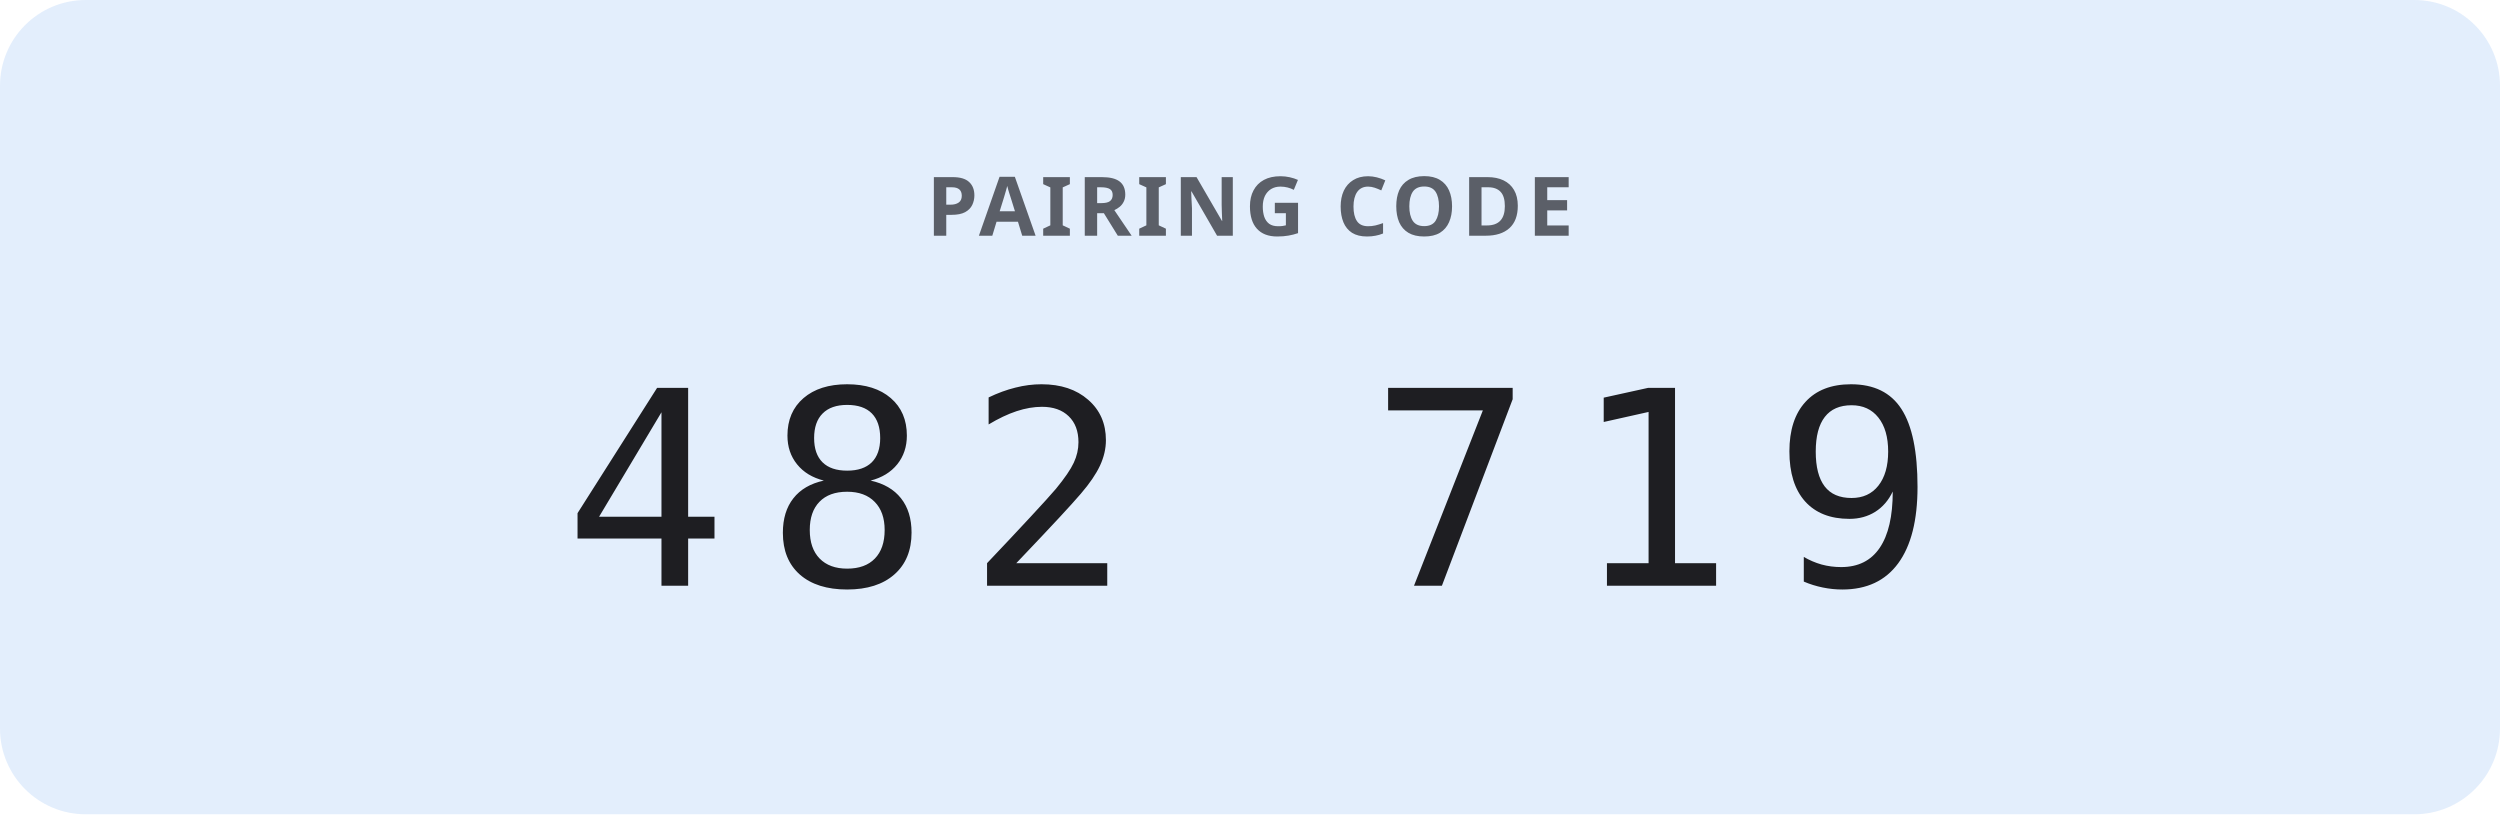
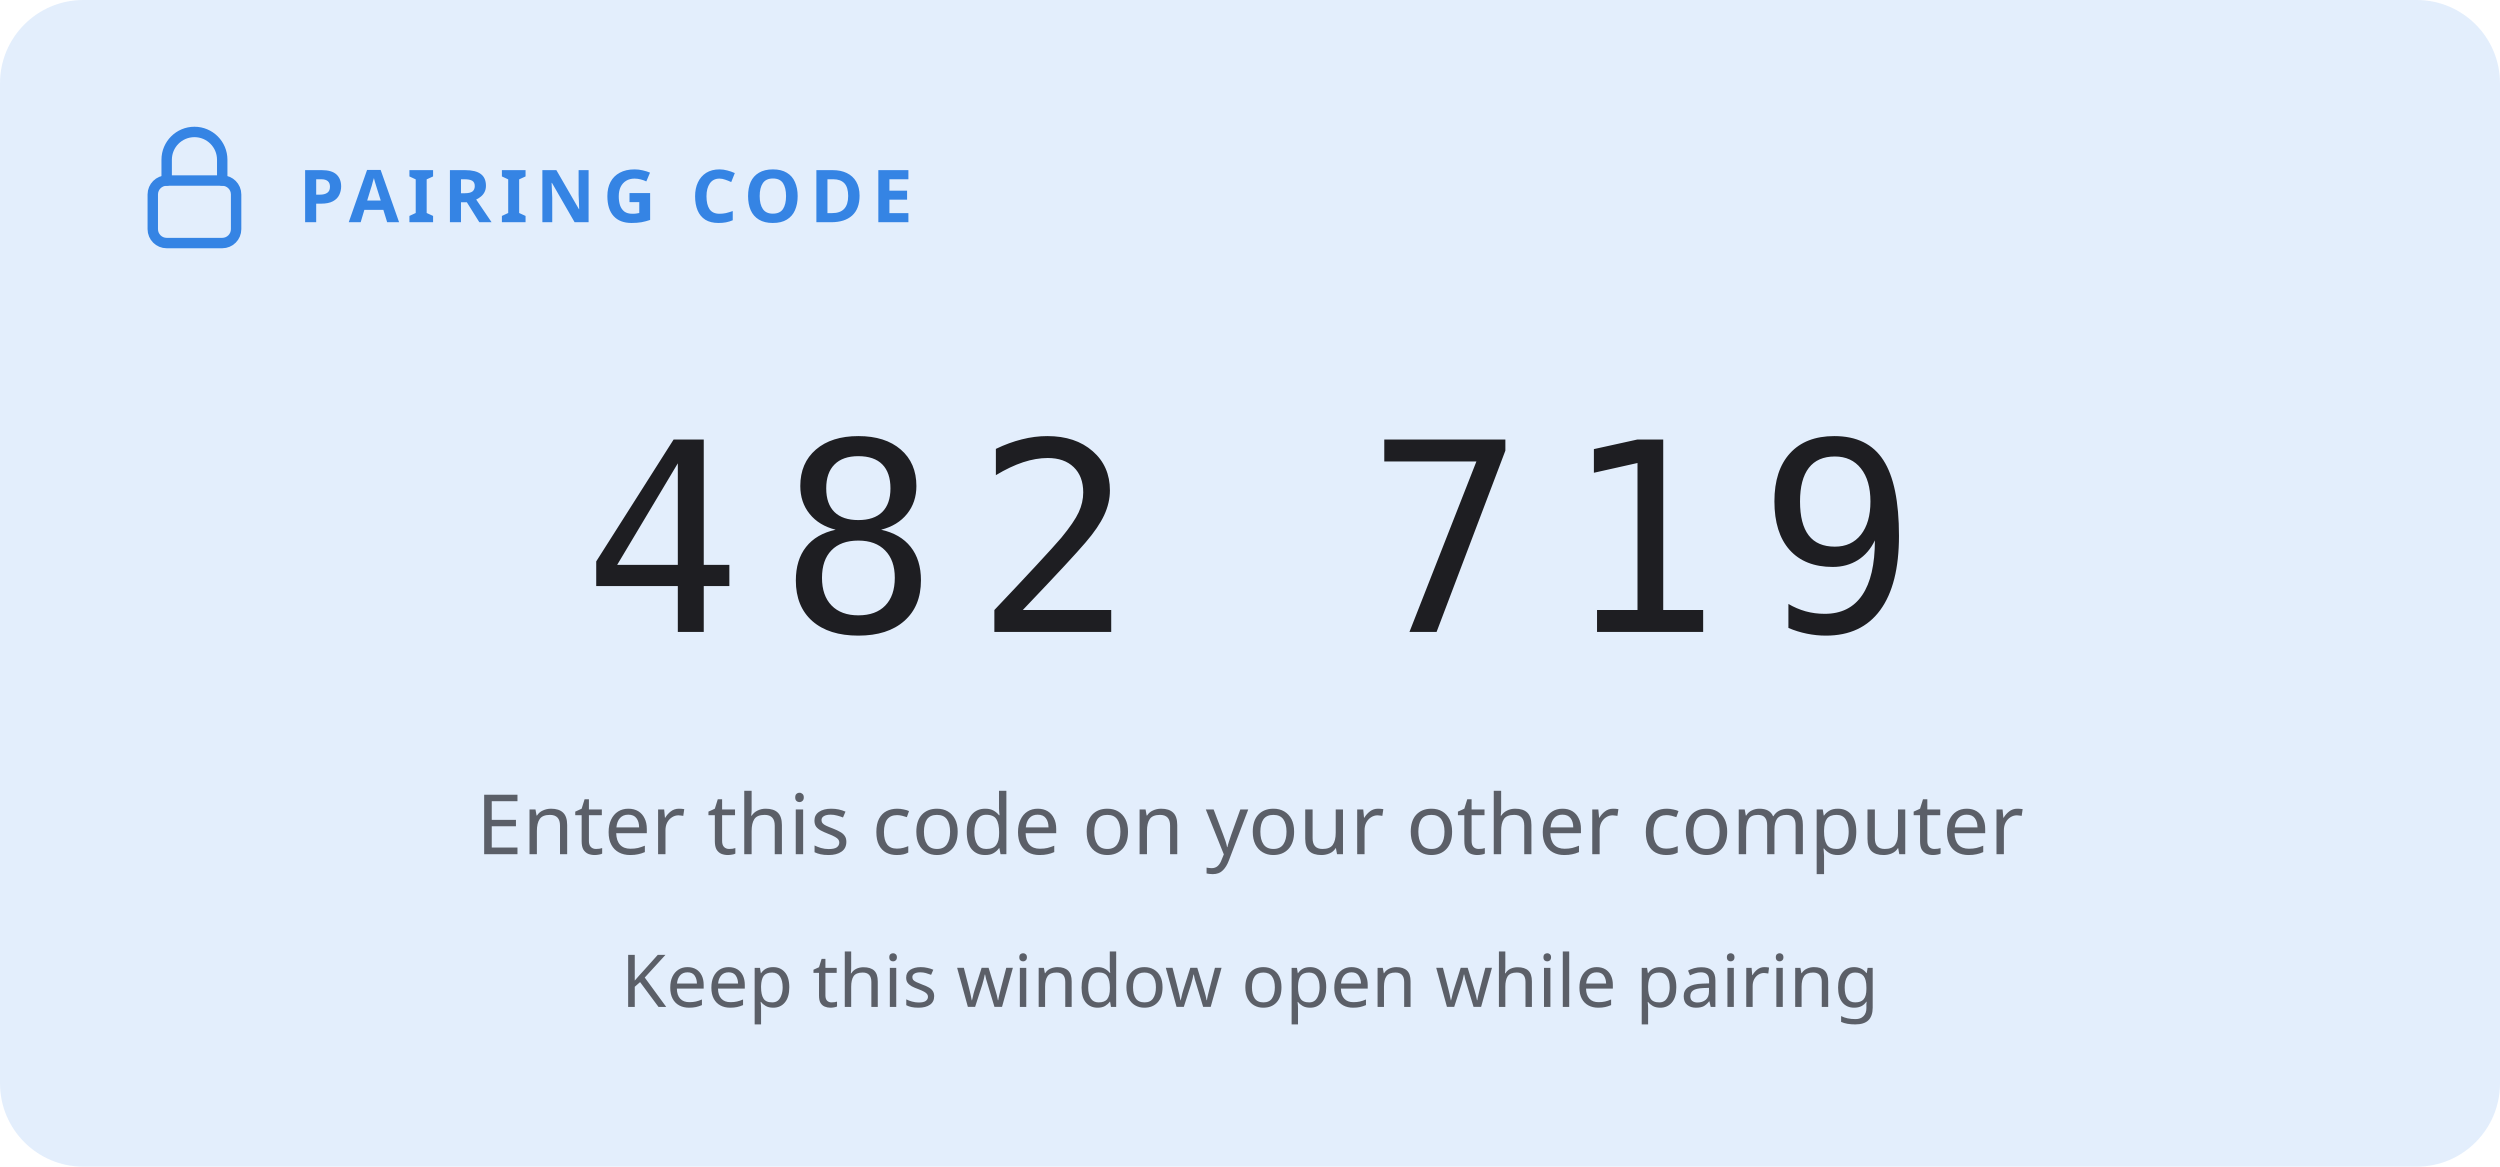
- <svg xmlns="http://www.w3.org/2000/svg" width="350" height="114" viewBox="0 0 350 114" role="img" aria-label="Sample pairing code 482 719">
-   <rect width="350" height="114" rx="12" fill="rgba(53,132,228,.14)" />
-   <text x="175" y="33" text-anchor="middle" fill="rgba(0,0,6,.60)" font-family="Cantarell, sans-serif" font-size="11.5" font-weight="600" letter-spacing=".06em">PAIRING CODE</text>
-   <text x="175" y="82" text-anchor="middle" fill="#1E1E22" font-family="Source Code Pro, DejaVu Sans Mono, monospace" font-size="38" font-weight="500" letter-spacing=".14em">482 719</text>
+ <svg xmlns="http://www.w3.org/2000/svg" width="360" height="168" viewBox="0 0 360 168" role="img" aria-labelledby="title description">
+   <rect x="0" y="0" width="360" height="168" rx="12" fill="#3584E4" fill-opacity=".14" />
+   <path d="M24 26v-3a4 4 0 0 1 8 0v3" fill="none" stroke="#3584E4" stroke-width="1.5" stroke-linecap="round" stroke-linejoin="round" />
+   <rect x="22" y="26" width="12" height="9" rx="2" fill="none" stroke="#3584E4" stroke-width="1.5" />
+   <text x="43" y="32" font-family="Cantarell, Adwaita Sans, Noto Sans, sans-serif" font-size="10.5" font-weight="600" text-anchor="start" fill="#3584E4" letter-spacing="1.15">PAIRING CODE</text>
+   <text x="180" y="91" font-family="Source Code Pro, DejaVu Sans Mono, monospace" font-size="38" font-weight="500" text-anchor="middle" fill="#1E1E22" letter-spacing="5.32">482 719</text>
+   <text x="180" y="123" font-family="Cantarell, Adwaita Sans, Noto Sans, sans-serif" font-size="12" font-weight="400" text-anchor="middle" fill="#000006" fill-opacity=".60">Enter this code on your other computer</text>
+   <text x="180" y="145" font-family="Cantarell, Adwaita Sans, Noto Sans, sans-serif" font-size="10.5" font-weight="400" text-anchor="middle" fill="#000006" fill-opacity=".60">Keep this window open while pairing</text>
</svg>
